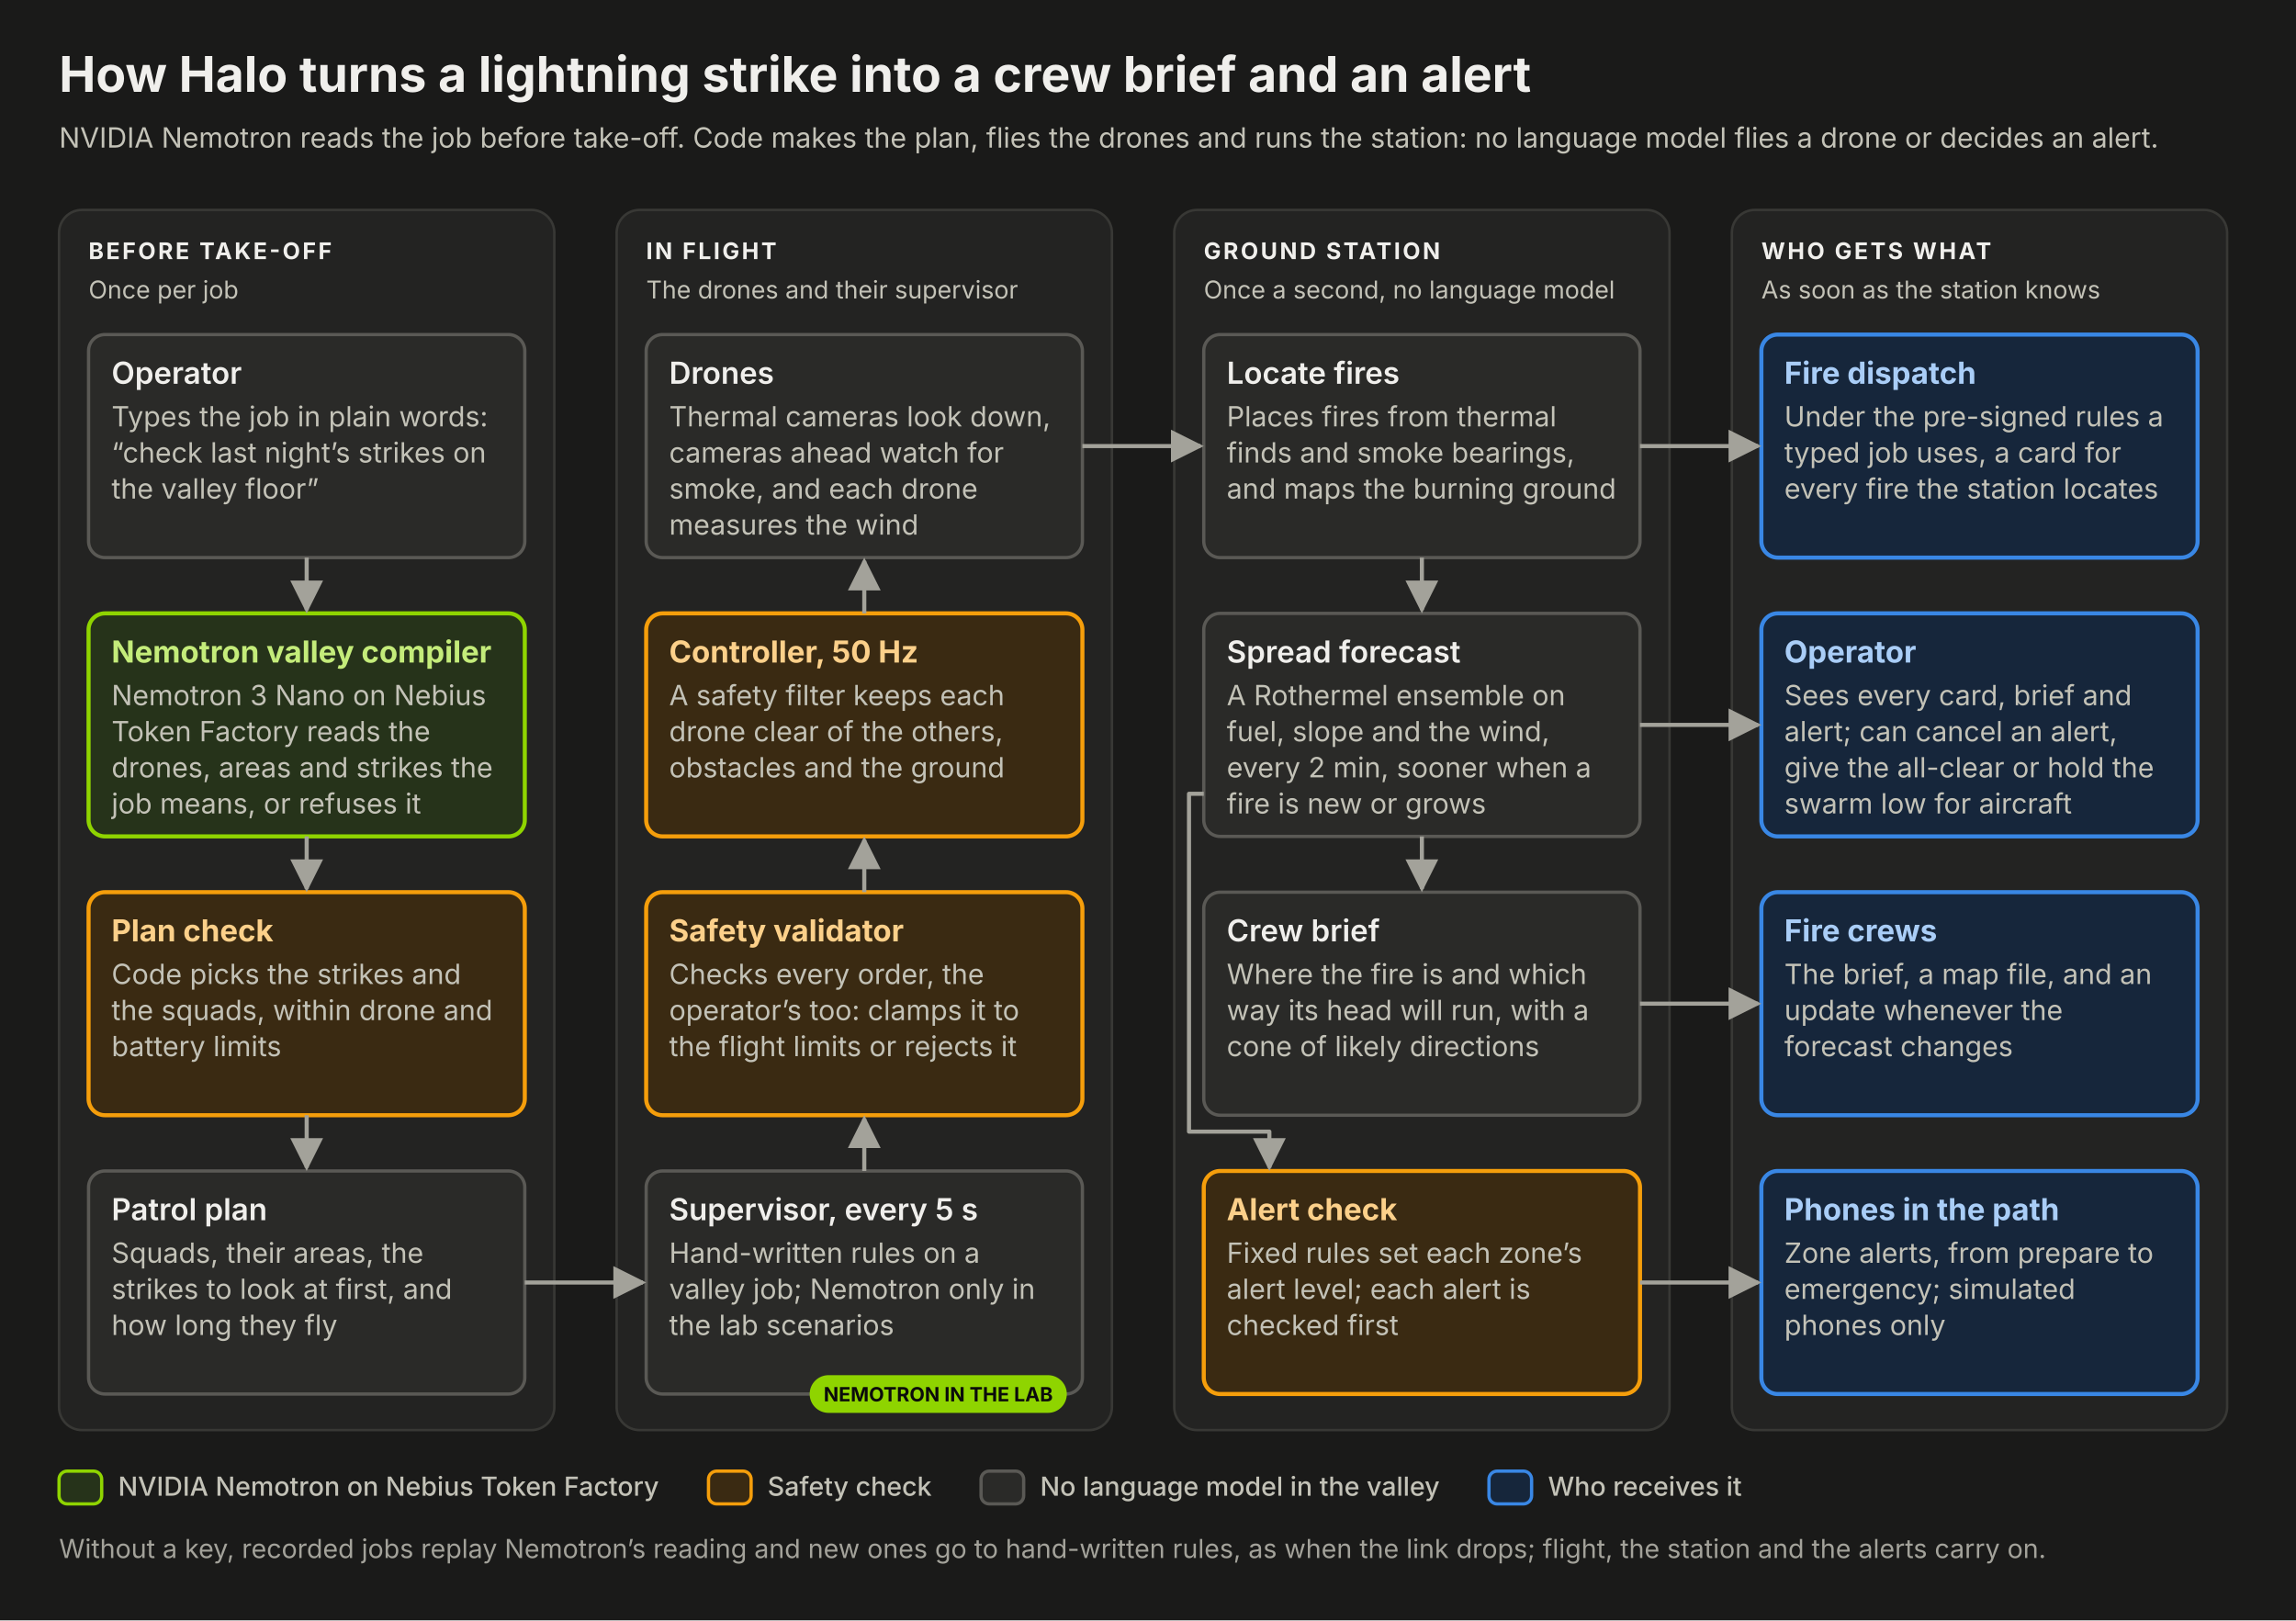
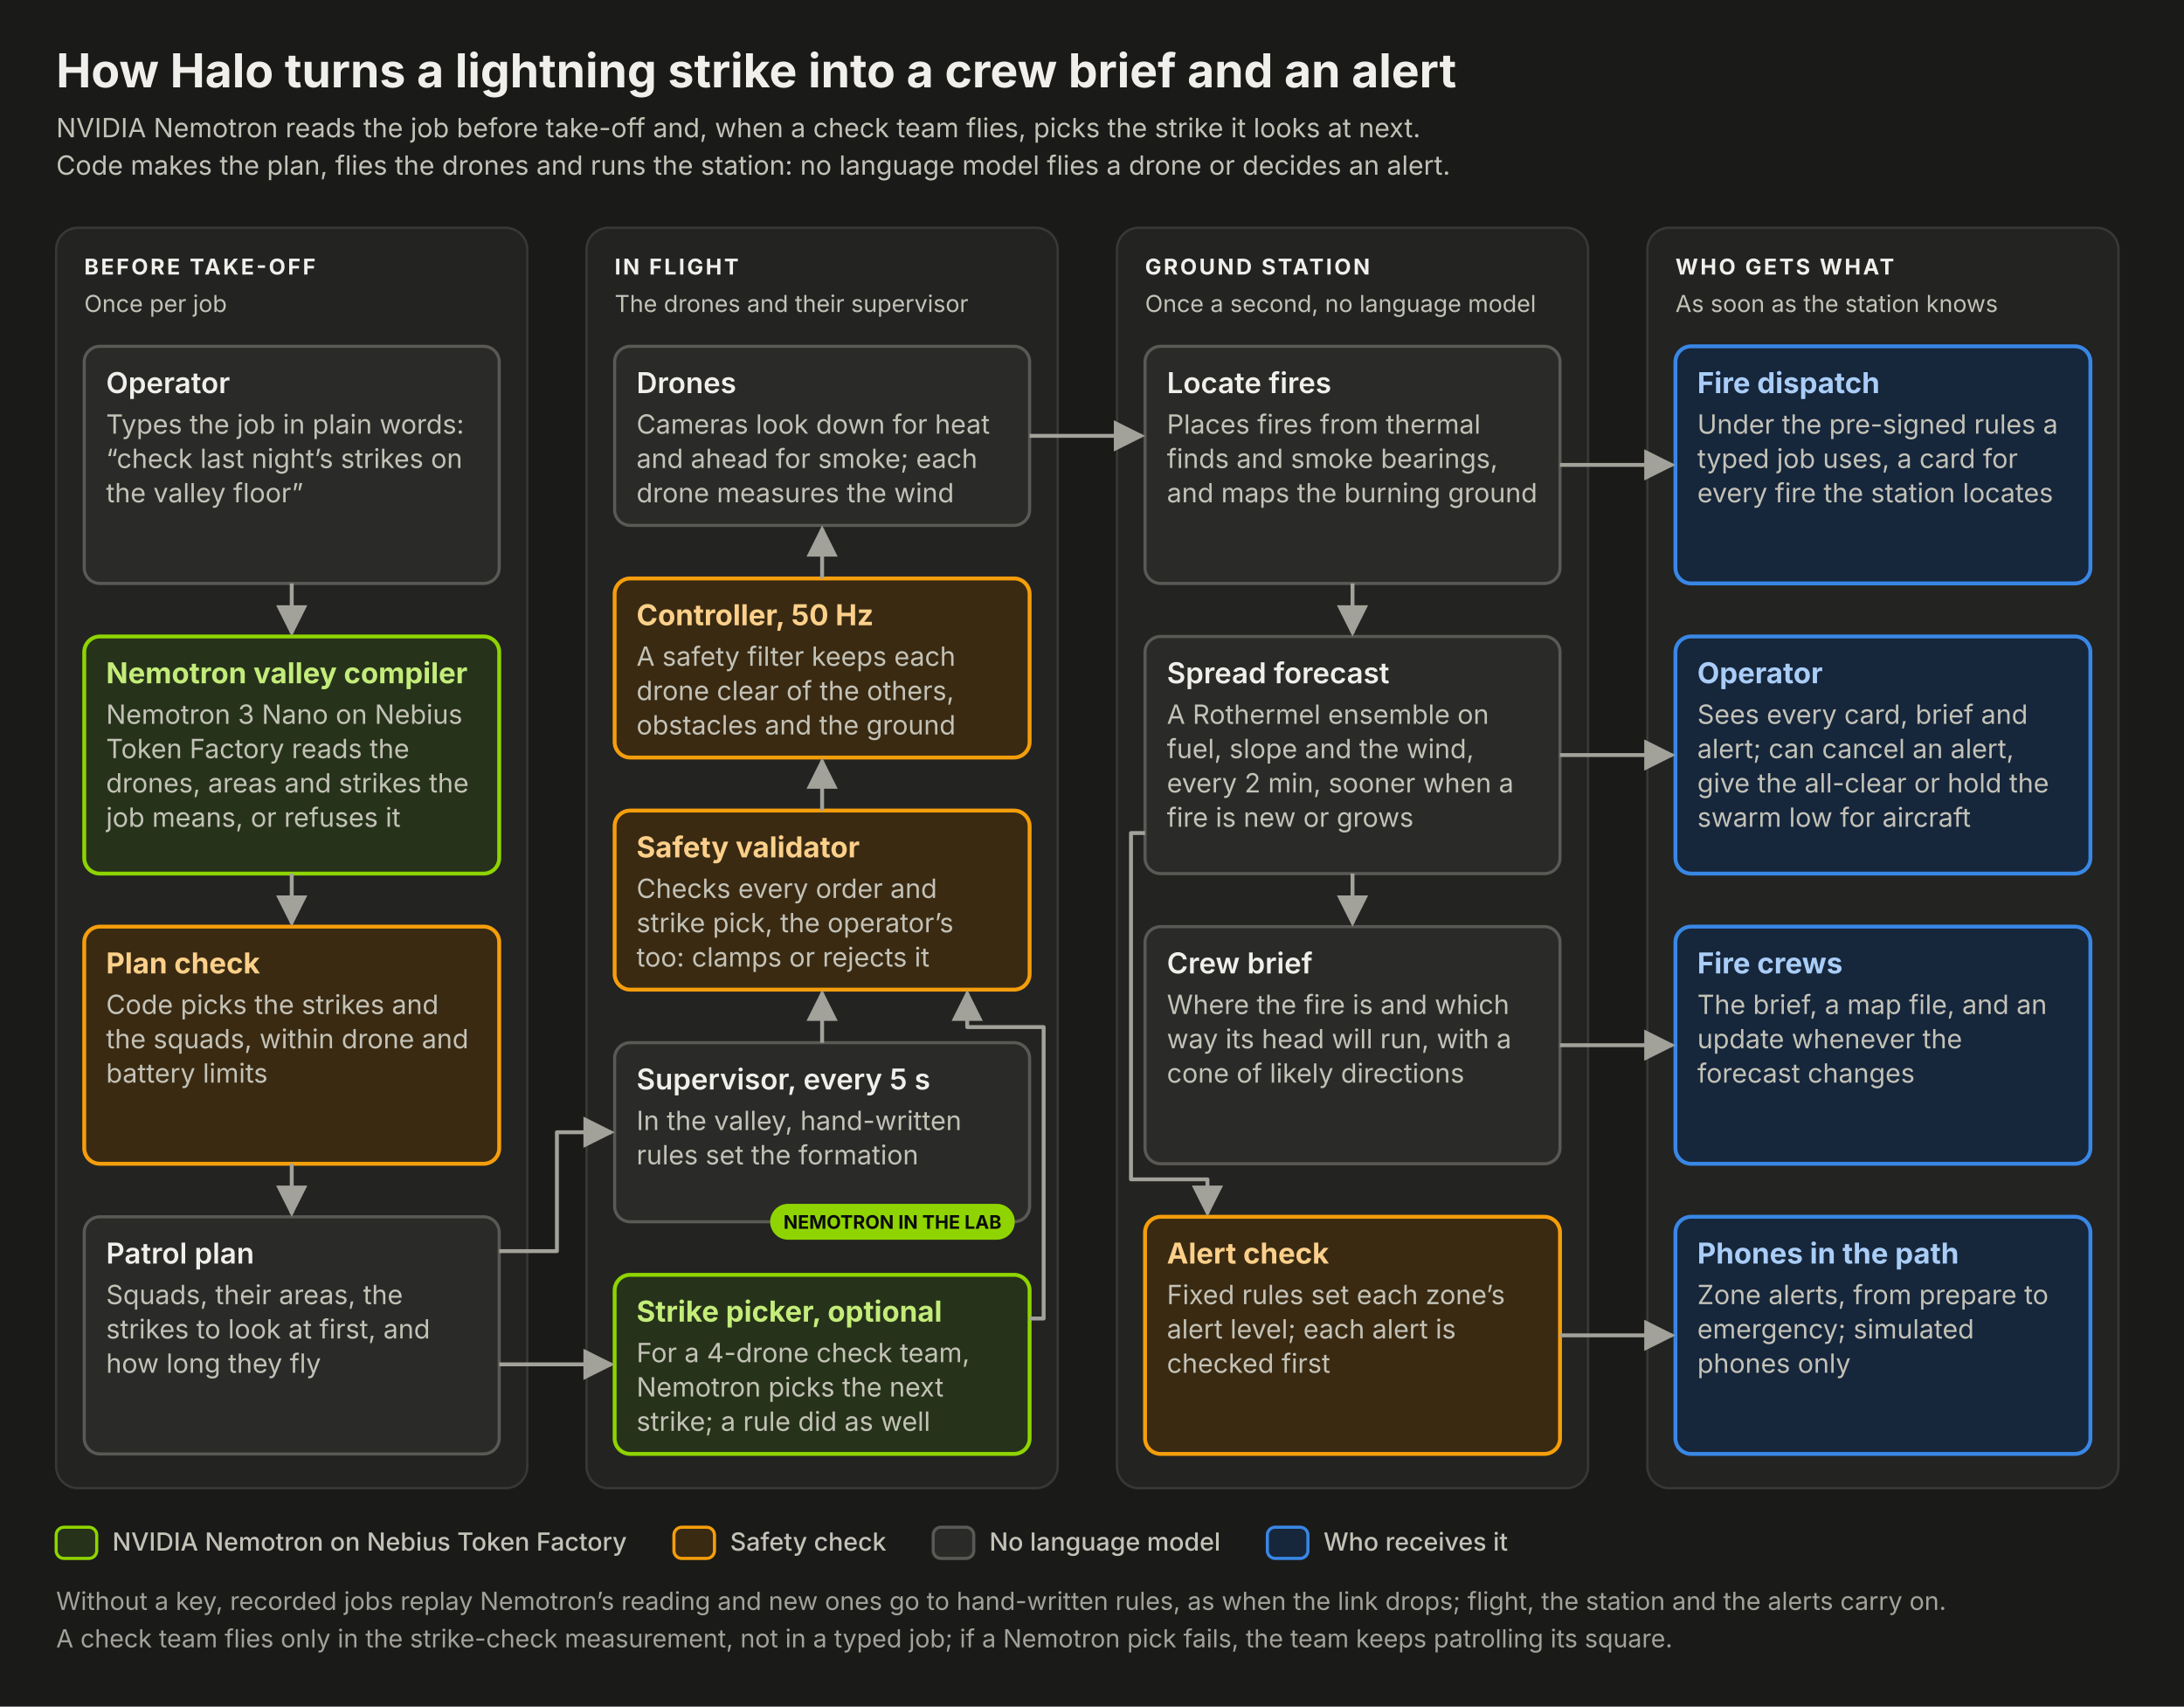
- <svg xmlns="http://www.w3.org/2000/svg" width="1400" height="988" viewBox="0 0 1400 988" font-family="Inter, Helvetica, Arial, sans-serif">
+ <svg xmlns="http://www.w3.org/2000/svg" width="1400" height="1094" viewBox="0 0 1400 1094" font-family="Inter, Helvetica, Arial, sans-serif">
  <defs>
    <marker id="arrow" viewBox="0 0 10 10" refX="9" refY="5" markerWidth="8" markerHeight="8" orient="auto-start-reverse">
      <path d="M 0 0 L 10 5 L 0 10 z" fill="#a3a29a" />
    </marker>
  </defs>
-   <rect width="1400" height="988" fill="#1a1a19" />
+   <rect width="1400" height="1094" fill="#1a1a19" />
  <text x="36.0" y="56.0" font-size="30" font-weight="700" text-anchor="start" fill="#f0efec">How Halo turns a lightning strike into a crew brief and an alert</text>
-   <text x="36.0" y="90.0" font-size="17" font-weight="400" text-anchor="start" fill="#c3c2b7">NVIDIA Nemotron reads the job before take-off. Code makes the plan, flies the drones and runs the station: no language model flies a drone or decides an alert.</text>
-   <rect x="36.0" y="128.0" width="302.0" height="744.0" rx="14" fill="#232322" stroke="#383835" stroke-width="1.5" />
-   <text x="54.0" y="158.0" font-size="14" font-weight="700" text-anchor="start" fill="#f0efec" letter-spacing="1.4">BEFORE TAKE-OFF</text>
-   <text x="54.0" y="182.0" font-size="15" font-weight="400" text-anchor="start" fill="#c3c2b7">Once per job</text>
-   <rect x="376.0" y="128.0" width="302.0" height="744.0" rx="14" fill="#232322" stroke="#383835" stroke-width="1.5" />
-   <text x="394.0" y="158.0" font-size="14" font-weight="700" text-anchor="start" fill="#f0efec" letter-spacing="1.4">IN FLIGHT</text>
-   <text x="394.0" y="182.0" font-size="15" font-weight="400" text-anchor="start" fill="#c3c2b7">The drones and their supervisor</text>
-   <rect x="716.0" y="128.0" width="302.0" height="744.0" rx="14" fill="#232322" stroke="#383835" stroke-width="1.5" />
-   <text x="734.0" y="158.0" font-size="14" font-weight="700" text-anchor="start" fill="#f0efec" letter-spacing="1.4">GROUND STATION</text>
-   <text x="734.0" y="182.0" font-size="15" font-weight="400" text-anchor="start" fill="#c3c2b7">Once a second, no language model</text>
-   <rect x="1056.0" y="128.0" width="302.0" height="744.0" rx="14" fill="#232322" stroke="#383835" stroke-width="1.5" />
-   <text x="1074.0" y="158.0" font-size="14" font-weight="700" text-anchor="start" fill="#f0efec" letter-spacing="1.4">WHO GETS WHAT</text>
-   <text x="1074.0" y="182.0" font-size="15" font-weight="400" text-anchor="start" fill="#c3c2b7">As soon as the station knows</text>
-   <rect x="54.0" y="204.0" width="266.0" height="136.0" rx="10" fill="#2a2a28" stroke="#5a5955" stroke-width="2" />
-   <text x="68.0" y="234.0" font-size="18.5" font-weight="600" text-anchor="start" fill="#f0efec">Operator</text>
-   <text x="68.0" y="260.0" font-size="17" font-weight="400" text-anchor="start" fill="#c3c2b7">Types the job in plain words:</text>
-   <text x="68.0" y="282.0" font-size="17" font-weight="400" text-anchor="start" fill="#c3c2b7">“check last night’s strikes on</text>
-   <text x="68.0" y="304.0" font-size="17" font-weight="400" text-anchor="start" fill="#c3c2b7">the valley floor”</text>
-   <rect x="54.0" y="374.0" width="266.0" height="136.0" rx="10" fill="#26331a" stroke="#8fd400" stroke-width="2.5" />
-   <text x="68.0" y="404.0" font-size="18.5" font-weight="700" text-anchor="start" fill="#c4ec7a">Nemotron valley compiler</text>
-   <text x="68.0" y="430.0" font-size="17" font-weight="400" text-anchor="start" fill="#c3c2b7">Nemotron 3 Nano on Nebius</text>
-   <text x="68.0" y="452.0" font-size="17" font-weight="400" text-anchor="start" fill="#c3c2b7">Token Factory reads the</text>
-   <text x="68.0" y="474.0" font-size="17" font-weight="400" text-anchor="start" fill="#c3c2b7">drones, areas and strikes the</text>
-   <text x="68.0" y="496.0" font-size="17" font-weight="400" text-anchor="start" fill="#c3c2b7">job means, or refuses it</text>
-   <rect x="54.0" y="544.0" width="266.0" height="136.0" rx="10" fill="#3a2a12" stroke="#f59e0b" stroke-width="2.5" />
-   <text x="68.0" y="574.0" font-size="18.5" font-weight="700" text-anchor="start" fill="#fcd08a">Plan check</text>
-   <text x="68.0" y="600.0" font-size="17" font-weight="400" text-anchor="start" fill="#c3c2b7">Code picks the strikes and</text>
-   <text x="68.0" y="622.0" font-size="17" font-weight="400" text-anchor="start" fill="#c3c2b7">the squads, within drone and</text>
-   <text x="68.0" y="644.0" font-size="17" font-weight="400" text-anchor="start" fill="#c3c2b7">battery limits</text>
-   <rect x="54.0" y="714.0" width="266.0" height="136.0" rx="10" fill="#2a2a28" stroke="#5a5955" stroke-width="2" />
-   <text x="68.0" y="744.0" font-size="18.5" font-weight="600" text-anchor="start" fill="#f0efec">Patrol plan</text>
-   <text x="68.0" y="770.0" font-size="17" font-weight="400" text-anchor="start" fill="#c3c2b7">Squads, their areas, the</text>
-   <text x="68.0" y="792.0" font-size="17" font-weight="400" text-anchor="start" fill="#c3c2b7">strikes to look at first, and</text>
-   <text x="68.0" y="814.0" font-size="17" font-weight="400" text-anchor="start" fill="#c3c2b7">how long they fly</text>
-   <rect x="394.0" y="714.0" width="266.0" height="136.0" rx="10" fill="#2a2a28" stroke="#5a5955" stroke-width="2" />
-   <text x="408.0" y="744.0" font-size="18.5" font-weight="600" text-anchor="start" fill="#f0efec">Supervisor, every 5 s</text>
-   <text x="408.0" y="770.0" font-size="17" font-weight="400" text-anchor="start" fill="#c3c2b7">Hand-written rules on a</text>
-   <text x="408.0" y="792.0" font-size="17" font-weight="400" text-anchor="start" fill="#c3c2b7">valley job; Nemotron only in</text>
-   <text x="408.0" y="814.0" font-size="17" font-weight="400" text-anchor="start" fill="#c3c2b7">the lab scenarios</text>
-   <rect x="494.2" y="839.0" width="155.8" height="22.0" rx="11" fill="#8fd400" stroke="#8fd400" stroke-width="1" />
-   <text x="572.1" y="854.5" font-size="12" font-weight="700" text-anchor="middle" fill="#0b0b0b">NEMOTRON IN THE LAB</text>
-   <rect x="394.0" y="544.0" width="266.0" height="136.0" rx="10" fill="#3a2a12" stroke="#f59e0b" stroke-width="2.5" />
-   <text x="408.0" y="574.0" font-size="18.5" font-weight="700" text-anchor="start" fill="#fcd08a">Safety validator</text>
-   <text x="408.0" y="600.0" font-size="17" font-weight="400" text-anchor="start" fill="#c3c2b7">Checks every order, the</text>
-   <text x="408.0" y="622.0" font-size="17" font-weight="400" text-anchor="start" fill="#c3c2b7">operator’s too: clamps it to</text>
-   <text x="408.0" y="644.0" font-size="17" font-weight="400" text-anchor="start" fill="#c3c2b7">the flight limits or rejects it</text>
-   <rect x="394.0" y="374.0" width="266.0" height="136.0" rx="10" fill="#3a2a12" stroke="#f59e0b" stroke-width="2.5" />
-   <text x="408.0" y="404.0" font-size="18.5" font-weight="700" text-anchor="start" fill="#fcd08a">Controller, 50 Hz</text>
-   <text x="408.0" y="430.0" font-size="17" font-weight="400" text-anchor="start" fill="#c3c2b7">A safety filter keeps each</text>
-   <text x="408.0" y="452.0" font-size="17" font-weight="400" text-anchor="start" fill="#c3c2b7">drone clear of the others,</text>
-   <text x="408.0" y="474.0" font-size="17" font-weight="400" text-anchor="start" fill="#c3c2b7">obstacles and the ground</text>
-   <rect x="394.0" y="204.0" width="266.0" height="136.0" rx="10" fill="#2a2a28" stroke="#5a5955" stroke-width="2" />
-   <text x="408.0" y="234.0" font-size="18.5" font-weight="600" text-anchor="start" fill="#f0efec">Drones</text>
-   <text x="408.0" y="260.0" font-size="17" font-weight="400" text-anchor="start" fill="#c3c2b7">Thermal cameras look down,</text>
-   <text x="408.0" y="282.0" font-size="17" font-weight="400" text-anchor="start" fill="#c3c2b7">cameras ahead watch for</text>
-   <text x="408.0" y="304.0" font-size="17" font-weight="400" text-anchor="start" fill="#c3c2b7">smoke, and each drone</text>
-   <text x="408.0" y="326.0" font-size="17" font-weight="400" text-anchor="start" fill="#c3c2b7">measures the wind</text>
-   <rect x="734.0" y="204.0" width="266.0" height="136.0" rx="10" fill="#2a2a28" stroke="#5a5955" stroke-width="2" />
-   <text x="748.0" y="234.0" font-size="18.5" font-weight="600" text-anchor="start" fill="#f0efec">Locate fires</text>
-   <text x="748.0" y="260.0" font-size="17" font-weight="400" text-anchor="start" fill="#c3c2b7">Places fires from thermal</text>
-   <text x="748.0" y="282.0" font-size="17" font-weight="400" text-anchor="start" fill="#c3c2b7">finds and smoke bearings,</text>
-   <text x="748.0" y="304.0" font-size="17" font-weight="400" text-anchor="start" fill="#c3c2b7">and maps the burning ground</text>
-   <rect x="734.0" y="374.0" width="266.0" height="136.0" rx="10" fill="#2a2a28" stroke="#5a5955" stroke-width="2" />
-   <text x="748.0" y="404.0" font-size="18.5" font-weight="600" text-anchor="start" fill="#f0efec">Spread forecast</text>
-   <text x="748.0" y="430.0" font-size="17" font-weight="400" text-anchor="start" fill="#c3c2b7">A Rothermel ensemble on</text>
-   <text x="748.0" y="452.0" font-size="17" font-weight="400" text-anchor="start" fill="#c3c2b7">fuel, slope and the wind,</text>
-   <text x="748.0" y="474.0" font-size="17" font-weight="400" text-anchor="start" fill="#c3c2b7">every 2 min, sooner when a</text>
-   <text x="748.0" y="496.0" font-size="17" font-weight="400" text-anchor="start" fill="#c3c2b7">fire is new or grows</text>
-   <rect x="734.0" y="544.0" width="266.0" height="136.0" rx="10" fill="#2a2a28" stroke="#5a5955" stroke-width="2" />
-   <text x="748.0" y="574.0" font-size="18.5" font-weight="600" text-anchor="start" fill="#f0efec">Crew brief</text>
-   <text x="748.0" y="600.0" font-size="17" font-weight="400" text-anchor="start" fill="#c3c2b7">Where the fire is and which</text>
-   <text x="748.0" y="622.0" font-size="17" font-weight="400" text-anchor="start" fill="#c3c2b7">way its head will run, with a</text>
-   <text x="748.0" y="644.0" font-size="17" font-weight="400" text-anchor="start" fill="#c3c2b7">cone of likely directions</text>
-   <rect x="734.0" y="714.0" width="266.0" height="136.0" rx="10" fill="#3a2a12" stroke="#f59e0b" stroke-width="2.5" />
-   <text x="748.0" y="744.0" font-size="18.5" font-weight="700" text-anchor="start" fill="#fcd08a">Alert check</text>
-   <text x="748.0" y="770.0" font-size="17" font-weight="400" text-anchor="start" fill="#c3c2b7">Fixed rules set each zone’s</text>
-   <text x="748.0" y="792.0" font-size="17" font-weight="400" text-anchor="start" fill="#c3c2b7">alert level; each alert is</text>
-   <text x="748.0" y="814.0" font-size="17" font-weight="400" text-anchor="start" fill="#c3c2b7">checked first</text>
-   <rect x="1074.0" y="204.0" width="266.0" height="136.0" rx="10" fill="#16263b" stroke="#3987e5" stroke-width="2.5" />
-   <text x="1088.0" y="234.0" font-size="18.5" font-weight="700" text-anchor="start" fill="#a9cdf7">Fire dispatch</text>
-   <text x="1088.0" y="260.0" font-size="17" font-weight="400" text-anchor="start" fill="#c3c2b7">Under the pre-signed rules a</text>
-   <text x="1088.0" y="282.0" font-size="17" font-weight="400" text-anchor="start" fill="#c3c2b7">typed job uses, a card for</text>
-   <text x="1088.0" y="304.0" font-size="17" font-weight="400" text-anchor="start" fill="#c3c2b7">every fire the station locates</text>
-   <rect x="1074.0" y="374.0" width="266.0" height="136.0" rx="10" fill="#16263b" stroke="#3987e5" stroke-width="2.5" />
-   <text x="1088.0" y="404.0" font-size="18.5" font-weight="700" text-anchor="start" fill="#a9cdf7">Operator</text>
-   <text x="1088.0" y="430.0" font-size="17" font-weight="400" text-anchor="start" fill="#c3c2b7">Sees every card, brief and</text>
-   <text x="1088.0" y="452.0" font-size="17" font-weight="400" text-anchor="start" fill="#c3c2b7">alert; can cancel an alert,</text>
-   <text x="1088.0" y="474.0" font-size="17" font-weight="400" text-anchor="start" fill="#c3c2b7">give the all-clear or hold the</text>
-   <text x="1088.0" y="496.0" font-size="17" font-weight="400" text-anchor="start" fill="#c3c2b7">swarm low for aircraft</text>
-   <rect x="1074.0" y="544.0" width="266.0" height="136.0" rx="10" fill="#16263b" stroke="#3987e5" stroke-width="2.5" />
-   <text x="1088.0" y="574.0" font-size="18.5" font-weight="700" text-anchor="start" fill="#a9cdf7">Fire crews</text>
-   <text x="1088.0" y="600.0" font-size="17" font-weight="400" text-anchor="start" fill="#c3c2b7">The brief, a map file, and an</text>
-   <text x="1088.0" y="622.0" font-size="17" font-weight="400" text-anchor="start" fill="#c3c2b7">update whenever the</text>
-   <text x="1088.0" y="644.0" font-size="17" font-weight="400" text-anchor="start" fill="#c3c2b7">forecast changes</text>
-   <rect x="1074.0" y="714.0" width="266.0" height="136.0" rx="10" fill="#16263b" stroke="#3987e5" stroke-width="2.5" />
-   <text x="1088.0" y="744.0" font-size="18.5" font-weight="700" text-anchor="start" fill="#a9cdf7">Phones in the path</text>
-   <text x="1088.0" y="770.0" font-size="17" font-weight="400" text-anchor="start" fill="#c3c2b7">Zone alerts, from prepare to</text>
-   <text x="1088.0" y="792.0" font-size="17" font-weight="400" text-anchor="start" fill="#c3c2b7">emergency; simulated</text>
-   <text x="1088.0" y="814.0" font-size="17" font-weight="400" text-anchor="start" fill="#c3c2b7">phones only</text>
-   <path d="M 187.0 340 L 187.0 372" fill="none" stroke="#a3a29a" stroke-width="2.5" stroke-linejoin="round" marker-end="url(#arrow)" />
-   <path d="M 527.0 374 L 527.0 342" fill="none" stroke="#a3a29a" stroke-width="2.5" stroke-linejoin="round" marker-end="url(#arrow)" />
-   <path d="M 187.0 510 L 187.0 542" fill="none" stroke="#a3a29a" stroke-width="2.5" stroke-linejoin="round" marker-end="url(#arrow)" />
-   <path d="M 527.0 544 L 527.0 512" fill="none" stroke="#a3a29a" stroke-width="2.5" stroke-linejoin="round" marker-end="url(#arrow)" />
-   <path d="M 187.0 680 L 187.0 712" fill="none" stroke="#a3a29a" stroke-width="2.5" stroke-linejoin="round" marker-end="url(#arrow)" />
-   <path d="M 527.0 714 L 527.0 682" fill="none" stroke="#a3a29a" stroke-width="2.5" stroke-linejoin="round" marker-end="url(#arrow)" />
-   <path d="M 867.0 340 L 867.0 372" fill="none" stroke="#a3a29a" stroke-width="2.5" stroke-linejoin="round" marker-end="url(#arrow)" />
-   <path d="M 867.0 510 L 867.0 542" fill="none" stroke="#a3a29a" stroke-width="2.5" stroke-linejoin="round" marker-end="url(#arrow)" />
-   <path d="M 734 484 L 725 484 L 725 690 L 774 690 L 774 712" fill="none" stroke="#a3a29a" stroke-width="2.5" stroke-linejoin="round" marker-end="url(#arrow)" />
-   <path d="M 320 782.0 L 392 782.0" fill="none" stroke="#a3a29a" stroke-width="2.5" stroke-linejoin="round" marker-end="url(#arrow)" />
-   <path d="M 660 272.0 L 732 272.0" fill="none" stroke="#a3a29a" stroke-width="2.5" stroke-linejoin="round" marker-end="url(#arrow)" />
-   <path d="M 1000 272.0 L 1072 272.0" fill="none" stroke="#a3a29a" stroke-width="2.5" stroke-linejoin="round" marker-end="url(#arrow)" />
-   <path d="M 1000 442.0 L 1072 442.0" fill="none" stroke="#a3a29a" stroke-width="2.5" stroke-linejoin="round" marker-end="url(#arrow)" />
-   <path d="M 1000 612.0 L 1072 612.0" fill="none" stroke="#a3a29a" stroke-width="2.5" stroke-linejoin="round" marker-end="url(#arrow)" />
-   <path d="M 1000 782.0 L 1072 782.0" fill="none" stroke="#a3a29a" stroke-width="2.5" stroke-linejoin="round" marker-end="url(#arrow)" />
-   <rect x="36.0" y="897.0" width="26.0" height="20.0" rx="5" fill="#26331a" stroke="#8fd400" stroke-width="2" />
-   <text x="72.0" y="912.0" font-size="16" font-weight="500" text-anchor="start" fill="#c3c2b7">NVIDIA Nemotron on Nebius Token Factory</text>
-   <rect x="432.0" y="897.0" width="26.0" height="20.0" rx="5" fill="#3a2a12" stroke="#f59e0b" stroke-width="2" />
-   <text x="468.0" y="912.0" font-size="16" font-weight="500" text-anchor="start" fill="#c3c2b7">Safety check</text>
-   <rect x="598.2" y="897.0" width="26.0" height="20.0" rx="5" fill="#2a2a28" stroke="#5a5955" stroke-width="2" />
-   <text x="634.2" y="912.0" font-size="16" font-weight="500" text-anchor="start" fill="#c3c2b7">No language model in the valley</text>
-   <rect x="907.9" y="897.0" width="26.0" height="20.0" rx="5" fill="#16263b" stroke="#3987e5" stroke-width="2" />
-   <text x="943.9" y="912.0" font-size="16" font-weight="500" text-anchor="start" fill="#c3c2b7">Who receives it</text>
-   <text x="36.0" y="950.0" font-size="16" font-weight="400" text-anchor="start" fill="#a3a29a">Without a key, recorded jobs replay Nemotron’s reading and new ones go to hand-written rules, as when the link drops; flight, the station and the alerts carry on.</text>
+   <text x="36.0" y="88.0" font-size="17" font-weight="400" text-anchor="start" fill="#c3c2b7">NVIDIA Nemotron reads the job before take-off and, when a check team flies, picks the strike it looks at next.</text>
+   <text x="36.0" y="112.0" font-size="17" font-weight="400" text-anchor="start" fill="#c3c2b7">Code makes the plan, flies the drones and runs the station: no language model flies a drone or decides an alert.</text>
+   <rect x="36.0" y="146.0" width="302.0" height="808.0" rx="14" fill="#232322" stroke="#383835" stroke-width="1.5" />
+   <text x="54.0" y="176.0" font-size="14" font-weight="700" text-anchor="start" fill="#f0efec" letter-spacing="1.4">BEFORE TAKE-OFF</text>
+   <text x="54.0" y="200.0" font-size="15" font-weight="400" text-anchor="start" fill="#c3c2b7">Once per job</text>
+   <rect x="376.0" y="146.0" width="302.0" height="808.0" rx="14" fill="#232322" stroke="#383835" stroke-width="1.5" />
+   <text x="394.0" y="176.0" font-size="14" font-weight="700" text-anchor="start" fill="#f0efec" letter-spacing="1.4">IN FLIGHT</text>
+   <text x="394.0" y="200.0" font-size="15" font-weight="400" text-anchor="start" fill="#c3c2b7">The drones and their supervisor</text>
+   <rect x="716.0" y="146.0" width="302.0" height="808.0" rx="14" fill="#232322" stroke="#383835" stroke-width="1.5" />
+   <text x="734.0" y="176.0" font-size="14" font-weight="700" text-anchor="start" fill="#f0efec" letter-spacing="1.4">GROUND STATION</text>
+   <text x="734.0" y="200.0" font-size="15" font-weight="400" text-anchor="start" fill="#c3c2b7">Once a second, no language model</text>
+   <rect x="1056.0" y="146.0" width="302.0" height="808.0" rx="14" fill="#232322" stroke="#383835" stroke-width="1.5" />
+   <text x="1074.0" y="176.0" font-size="14" font-weight="700" text-anchor="start" fill="#f0efec" letter-spacing="1.4">WHO GETS WHAT</text>
+   <text x="1074.0" y="200.0" font-size="15" font-weight="400" text-anchor="start" fill="#c3c2b7">As soon as the station knows</text>
+   <rect x="54.0" y="222.0" width="266.0" height="152.0" rx="10" fill="#2a2a28" stroke="#5a5955" stroke-width="2" />
+   <text x="68.0" y="252.0" font-size="18.5" font-weight="600" text-anchor="start" fill="#f0efec">Operator</text>
+   <text x="68.0" y="278.0" font-size="17" font-weight="400" text-anchor="start" fill="#c3c2b7">Types the job in plain words:</text>
+   <text x="68.0" y="300.0" font-size="17" font-weight="400" text-anchor="start" fill="#c3c2b7">“check last night’s strikes on</text>
+   <text x="68.0" y="322.0" font-size="17" font-weight="400" text-anchor="start" fill="#c3c2b7">the valley floor”</text>
+   <rect x="54.0" y="408.0" width="266.0" height="152.0" rx="10" fill="#26331a" stroke="#8fd400" stroke-width="2.5" />
+   <text x="68.0" y="438.0" font-size="18.5" font-weight="700" text-anchor="start" fill="#c4ec7a">Nemotron valley compiler</text>
+   <text x="68.0" y="464.0" font-size="17" font-weight="400" text-anchor="start" fill="#c3c2b7">Nemotron 3 Nano on Nebius</text>
+   <text x="68.0" y="486.0" font-size="17" font-weight="400" text-anchor="start" fill="#c3c2b7">Token Factory reads the</text>
+   <text x="68.0" y="508.0" font-size="17" font-weight="400" text-anchor="start" fill="#c3c2b7">drones, areas and strikes the</text>
+   <text x="68.0" y="530.0" font-size="17" font-weight="400" text-anchor="start" fill="#c3c2b7">job means, or refuses it</text>
+   <rect x="54.0" y="594.0" width="266.0" height="152.0" rx="10" fill="#3a2a12" stroke="#f59e0b" stroke-width="2.5" />
+   <text x="68.0" y="624.0" font-size="18.5" font-weight="700" text-anchor="start" fill="#fcd08a">Plan check</text>
+   <text x="68.0" y="650.0" font-size="17" font-weight="400" text-anchor="start" fill="#c3c2b7">Code picks the strikes and</text>
+   <text x="68.0" y="672.0" font-size="17" font-weight="400" text-anchor="start" fill="#c3c2b7">the squads, within drone and</text>
+   <text x="68.0" y="694.0" font-size="17" font-weight="400" text-anchor="start" fill="#c3c2b7">battery limits</text>
+   <rect x="54.0" y="780.0" width="266.0" height="152.0" rx="10" fill="#2a2a28" stroke="#5a5955" stroke-width="2" />
+   <text x="68.0" y="810.0" font-size="18.5" font-weight="600" text-anchor="start" fill="#f0efec">Patrol plan</text>
+   <text x="68.0" y="836.0" font-size="17" font-weight="400" text-anchor="start" fill="#c3c2b7">Squads, their areas, the</text>
+   <text x="68.0" y="858.0" font-size="17" font-weight="400" text-anchor="start" fill="#c3c2b7">strikes to look at first, and</text>
+   <text x="68.0" y="880.0" font-size="17" font-weight="400" text-anchor="start" fill="#c3c2b7">how long they fly</text>
+   <rect x="394.0" y="817.2" width="266.0" height="114.8" rx="10" fill="#26331a" stroke="#8fd400" stroke-width="2.5" />
+   <text x="408.0" y="847.2" font-size="18.5" font-weight="700" text-anchor="start" fill="#c4ec7a">Strike picker, optional</text>
+   <text x="408.0" y="873.2" font-size="17" font-weight="400" text-anchor="start" fill="#c3c2b7">For a 4-drone check team,</text>
+   <text x="408.0" y="895.2" font-size="17" font-weight="400" text-anchor="start" fill="#c3c2b7">Nemotron picks the next</text>
+   <text x="408.0" y="917.2" font-size="17" font-weight="400" text-anchor="start" fill="#c3c2b7">strike; a rule did as well</text>
+   <rect x="394.0" y="668.4" width="266.0" height="114.8" rx="10" fill="#2a2a28" stroke="#5a5955" stroke-width="2" />
+   <text x="408.0" y="698.4" font-size="18.5" font-weight="600" text-anchor="start" fill="#f0efec">Supervisor, every 5 s</text>
+   <text x="408.0" y="724.4" font-size="17" font-weight="400" text-anchor="start" fill="#c3c2b7">In the valley, hand-written</text>
+   <text x="408.0" y="746.4" font-size="17" font-weight="400" text-anchor="start" fill="#c3c2b7">rules set the formation</text>
+   <rect x="494.2" y="772.2" width="155.8" height="22.0" rx="11" fill="#8fd400" stroke="#8fd400" stroke-width="1" />
+   <text x="572.1" y="787.7" font-size="12" font-weight="700" text-anchor="middle" fill="#0b0b0b">NEMOTRON IN THE LAB</text>
+   <rect x="394.0" y="519.6" width="266.0" height="114.8" rx="10" fill="#3a2a12" stroke="#f59e0b" stroke-width="2.5" />
+   <text x="408.0" y="549.6" font-size="18.5" font-weight="700" text-anchor="start" fill="#fcd08a">Safety validator</text>
+   <text x="408.0" y="575.6" font-size="17" font-weight="400" text-anchor="start" fill="#c3c2b7">Checks every order and</text>
+   <text x="408.0" y="597.6" font-size="17" font-weight="400" text-anchor="start" fill="#c3c2b7">strike pick, the operator’s</text>
+   <text x="408.0" y="619.6" font-size="17" font-weight="400" text-anchor="start" fill="#c3c2b7">too: clamps or rejects it</text>
+   <rect x="394.0" y="370.8" width="266.0" height="114.8" rx="10" fill="#3a2a12" stroke="#f59e0b" stroke-width="2.5" />
+   <text x="408.0" y="400.8" font-size="18.5" font-weight="700" text-anchor="start" fill="#fcd08a">Controller, 50 Hz</text>
+   <text x="408.0" y="426.8" font-size="17" font-weight="400" text-anchor="start" fill="#c3c2b7">A safety filter keeps each</text>
+   <text x="408.0" y="448.8" font-size="17" font-weight="400" text-anchor="start" fill="#c3c2b7">drone clear of the others,</text>
+   <text x="408.0" y="470.8" font-size="17" font-weight="400" text-anchor="start" fill="#c3c2b7">obstacles and the ground</text>
+   <rect x="394.0" y="222.0" width="266.0" height="114.8" rx="10" fill="#2a2a28" stroke="#5a5955" stroke-width="2" />
+   <text x="408.0" y="252.0" font-size="18.5" font-weight="600" text-anchor="start" fill="#f0efec">Drones</text>
+   <text x="408.0" y="278.0" font-size="17" font-weight="400" text-anchor="start" fill="#c3c2b7">Cameras look down for heat</text>
+   <text x="408.0" y="300.0" font-size="17" font-weight="400" text-anchor="start" fill="#c3c2b7">and ahead for smoke; each</text>
+   <text x="408.0" y="322.0" font-size="17" font-weight="400" text-anchor="start" fill="#c3c2b7">drone measures the wind</text>
+   <rect x="734.0" y="222.0" width="266.0" height="152.0" rx="10" fill="#2a2a28" stroke="#5a5955" stroke-width="2" />
+   <text x="748.0" y="252.0" font-size="18.5" font-weight="600" text-anchor="start" fill="#f0efec">Locate fires</text>
+   <text x="748.0" y="278.0" font-size="17" font-weight="400" text-anchor="start" fill="#c3c2b7">Places fires from thermal</text>
+   <text x="748.0" y="300.0" font-size="17" font-weight="400" text-anchor="start" fill="#c3c2b7">finds and smoke bearings,</text>
+   <text x="748.0" y="322.0" font-size="17" font-weight="400" text-anchor="start" fill="#c3c2b7">and maps the burning ground</text>
+   <rect x="734.0" y="408.0" width="266.0" height="152.0" rx="10" fill="#2a2a28" stroke="#5a5955" stroke-width="2" />
+   <text x="748.0" y="438.0" font-size="18.5" font-weight="600" text-anchor="start" fill="#f0efec">Spread forecast</text>
+   <text x="748.0" y="464.0" font-size="17" font-weight="400" text-anchor="start" fill="#c3c2b7">A Rothermel ensemble on</text>
+   <text x="748.0" y="486.0" font-size="17" font-weight="400" text-anchor="start" fill="#c3c2b7">fuel, slope and the wind,</text>
+   <text x="748.0" y="508.0" font-size="17" font-weight="400" text-anchor="start" fill="#c3c2b7">every 2 min, sooner when a</text>
+   <text x="748.0" y="530.0" font-size="17" font-weight="400" text-anchor="start" fill="#c3c2b7">fire is new or grows</text>
+   <rect x="734.0" y="594.0" width="266.0" height="152.0" rx="10" fill="#2a2a28" stroke="#5a5955" stroke-width="2" />
+   <text x="748.0" y="624.0" font-size="18.5" font-weight="600" text-anchor="start" fill="#f0efec">Crew brief</text>
+   <text x="748.0" y="650.0" font-size="17" font-weight="400" text-anchor="start" fill="#c3c2b7">Where the fire is and which</text>
+   <text x="748.0" y="672.0" font-size="17" font-weight="400" text-anchor="start" fill="#c3c2b7">way its head will run, with a</text>
+   <text x="748.0" y="694.0" font-size="17" font-weight="400" text-anchor="start" fill="#c3c2b7">cone of likely directions</text>
+   <rect x="734.0" y="780.0" width="266.0" height="152.0" rx="10" fill="#3a2a12" stroke="#f59e0b" stroke-width="2.5" />
+   <text x="748.0" y="810.0" font-size="18.5" font-weight="700" text-anchor="start" fill="#fcd08a">Alert check</text>
+   <text x="748.0" y="836.0" font-size="17" font-weight="400" text-anchor="start" fill="#c3c2b7">Fixed rules set each zone’s</text>
+   <text x="748.0" y="858.0" font-size="17" font-weight="400" text-anchor="start" fill="#c3c2b7">alert level; each alert is</text>
+   <text x="748.0" y="880.0" font-size="17" font-weight="400" text-anchor="start" fill="#c3c2b7">checked first</text>
+   <rect x="1074.0" y="222.0" width="266.0" height="152.0" rx="10" fill="#16263b" stroke="#3987e5" stroke-width="2.5" />
+   <text x="1088.0" y="252.0" font-size="18.5" font-weight="700" text-anchor="start" fill="#a9cdf7">Fire dispatch</text>
+   <text x="1088.0" y="278.0" font-size="17" font-weight="400" text-anchor="start" fill="#c3c2b7">Under the pre-signed rules a</text>
+   <text x="1088.0" y="300.0" font-size="17" font-weight="400" text-anchor="start" fill="#c3c2b7">typed job uses, a card for</text>
+   <text x="1088.0" y="322.0" font-size="17" font-weight="400" text-anchor="start" fill="#c3c2b7">every fire the station locates</text>
+   <rect x="1074.0" y="408.0" width="266.0" height="152.0" rx="10" fill="#16263b" stroke="#3987e5" stroke-width="2.5" />
+   <text x="1088.0" y="438.0" font-size="18.5" font-weight="700" text-anchor="start" fill="#a9cdf7">Operator</text>
+   <text x="1088.0" y="464.0" font-size="17" font-weight="400" text-anchor="start" fill="#c3c2b7">Sees every card, brief and</text>
+   <text x="1088.0" y="486.0" font-size="17" font-weight="400" text-anchor="start" fill="#c3c2b7">alert; can cancel an alert,</text>
+   <text x="1088.0" y="508.0" font-size="17" font-weight="400" text-anchor="start" fill="#c3c2b7">give the all-clear or hold the</text>
+   <text x="1088.0" y="530.0" font-size="17" font-weight="400" text-anchor="start" fill="#c3c2b7">swarm low for aircraft</text>
+   <rect x="1074.0" y="594.0" width="266.0" height="152.0" rx="10" fill="#16263b" stroke="#3987e5" stroke-width="2.5" />
+   <text x="1088.0" y="624.0" font-size="18.5" font-weight="700" text-anchor="start" fill="#a9cdf7">Fire crews</text>
+   <text x="1088.0" y="650.0" font-size="17" font-weight="400" text-anchor="start" fill="#c3c2b7">The brief, a map file, and an</text>
+   <text x="1088.0" y="672.0" font-size="17" font-weight="400" text-anchor="start" fill="#c3c2b7">update whenever the</text>
+   <text x="1088.0" y="694.0" font-size="17" font-weight="400" text-anchor="start" fill="#c3c2b7">forecast changes</text>
+   <rect x="1074.0" y="780.0" width="266.0" height="152.0" rx="10" fill="#16263b" stroke="#3987e5" stroke-width="2.5" />
+   <text x="1088.0" y="810.0" font-size="18.5" font-weight="700" text-anchor="start" fill="#a9cdf7">Phones in the path</text>
+   <text x="1088.0" y="836.0" font-size="17" font-weight="400" text-anchor="start" fill="#c3c2b7">Zone alerts, from prepare to</text>
+   <text x="1088.0" y="858.0" font-size="17" font-weight="400" text-anchor="start" fill="#c3c2b7">emergency; simulated</text>
+   <text x="1088.0" y="880.0" font-size="17" font-weight="400" text-anchor="start" fill="#c3c2b7">phones only</text>
+   <path d="M 187.0 374 L 187.0 406" fill="none" stroke="#a3a29a" stroke-width="2.5" stroke-linejoin="round" marker-end="url(#arrow)" />
+   <path d="M 527.0 370.8 L 527.0 338.8" fill="none" stroke="#a3a29a" stroke-width="2.5" stroke-linejoin="round" marker-end="url(#arrow)" />
+   <path d="M 187.0 560 L 187.0 592" fill="none" stroke="#a3a29a" stroke-width="2.5" stroke-linejoin="round" marker-end="url(#arrow)" />
+   <path d="M 527.0 519.6 L 527.0 487.6" fill="none" stroke="#a3a29a" stroke-width="2.5" stroke-linejoin="round" marker-end="url(#arrow)" />
+   <path d="M 187.0 746 L 187.0 778" fill="none" stroke="#a3a29a" stroke-width="2.5" stroke-linejoin="round" marker-end="url(#arrow)" />
+   <path d="M 527.0 668.4 L 527.0 636.4" fill="none" stroke="#a3a29a" stroke-width="2.5" stroke-linejoin="round" marker-end="url(#arrow)" />
+   <path d="M 660 845.2 L 669 845.2 L 669 658.4 L 620 658.4 L 620 636.4" fill="none" stroke="#a3a29a" stroke-width="2.5" stroke-linejoin="round" marker-end="url(#arrow)" />
+   <path d="M 867.0 374 L 867.0 406" fill="none" stroke="#a3a29a" stroke-width="2.5" stroke-linejoin="round" marker-end="url(#arrow)" />
+   <path d="M 867.0 560 L 867.0 592" fill="none" stroke="#a3a29a" stroke-width="2.5" stroke-linejoin="round" marker-end="url(#arrow)" />
+   <path d="M 734 534 L 725 534 L 725 756 L 774 756 L 774 778" fill="none" stroke="#a3a29a" stroke-width="2.5" stroke-linejoin="round" marker-end="url(#arrow)" />
+   <path d="M 320 802 L 357.0 802 L 357.0 725.8 L 392 725.8" fill="none" stroke="#a3a29a" stroke-width="2.5" stroke-linejoin="round" marker-end="url(#arrow)" />
+   <path d="M 320 874.6 L 392 874.6" fill="none" stroke="#a3a29a" stroke-width="2.5" stroke-linejoin="round" marker-end="url(#arrow)" />
+   <path d="M 660 279.4 L 732 279.4" fill="none" stroke="#a3a29a" stroke-width="2.5" stroke-linejoin="round" marker-end="url(#arrow)" />
+   <path d="M 1000 298.0 L 1072 298.0" fill="none" stroke="#a3a29a" stroke-width="2.5" stroke-linejoin="round" marker-end="url(#arrow)" />
+   <path d="M 1000 484.0 L 1072 484.0" fill="none" stroke="#a3a29a" stroke-width="2.5" stroke-linejoin="round" marker-end="url(#arrow)" />
+   <path d="M 1000 670.0 L 1072 670.0" fill="none" stroke="#a3a29a" stroke-width="2.5" stroke-linejoin="round" marker-end="url(#arrow)" />
+   <path d="M 1000 856.0 L 1072 856.0" fill="none" stroke="#a3a29a" stroke-width="2.5" stroke-linejoin="round" marker-end="url(#arrow)" />
+   <rect x="36.0" y="979.0" width="26.0" height="20.0" rx="5" fill="#26331a" stroke="#8fd400" stroke-width="2" />
+   <text x="72.0" y="994.0" font-size="16" font-weight="500" text-anchor="start" fill="#c3c2b7">NVIDIA Nemotron on Nebius Token Factory</text>
+   <rect x="432.0" y="979.0" width="26.0" height="20.0" rx="5" fill="#3a2a12" stroke="#f59e0b" stroke-width="2" />
+   <text x="468.0" y="994.0" font-size="16" font-weight="500" text-anchor="start" fill="#c3c2b7">Safety check</text>
+   <rect x="598.2" y="979.0" width="26.0" height="20.0" rx="5" fill="#2a2a28" stroke="#5a5955" stroke-width="2" />
+   <text x="634.2" y="994.0" font-size="16" font-weight="500" text-anchor="start" fill="#c3c2b7">No language model</text>
+   <rect x="812.4" y="979.0" width="26.0" height="20.0" rx="5" fill="#16263b" stroke="#3987e5" stroke-width="2" />
+   <text x="848.4" y="994.0" font-size="16" font-weight="500" text-anchor="start" fill="#c3c2b7">Who receives it</text>
+   <text x="36.0" y="1032.0" font-size="16" font-weight="400" text-anchor="start" fill="#a3a29a">Without a key, recorded jobs replay Nemotron’s reading and new ones go to hand-written rules, as when the link drops; flight, the station and the alerts carry on.</text>
+   <text x="36.0" y="1056.0" font-size="16" font-weight="400" text-anchor="start" fill="#a3a29a">A check team flies only in the strike-check measurement, not in a typed job; if a Nemotron pick fails, the team keeps patrolling its square.</text>
</svg>
